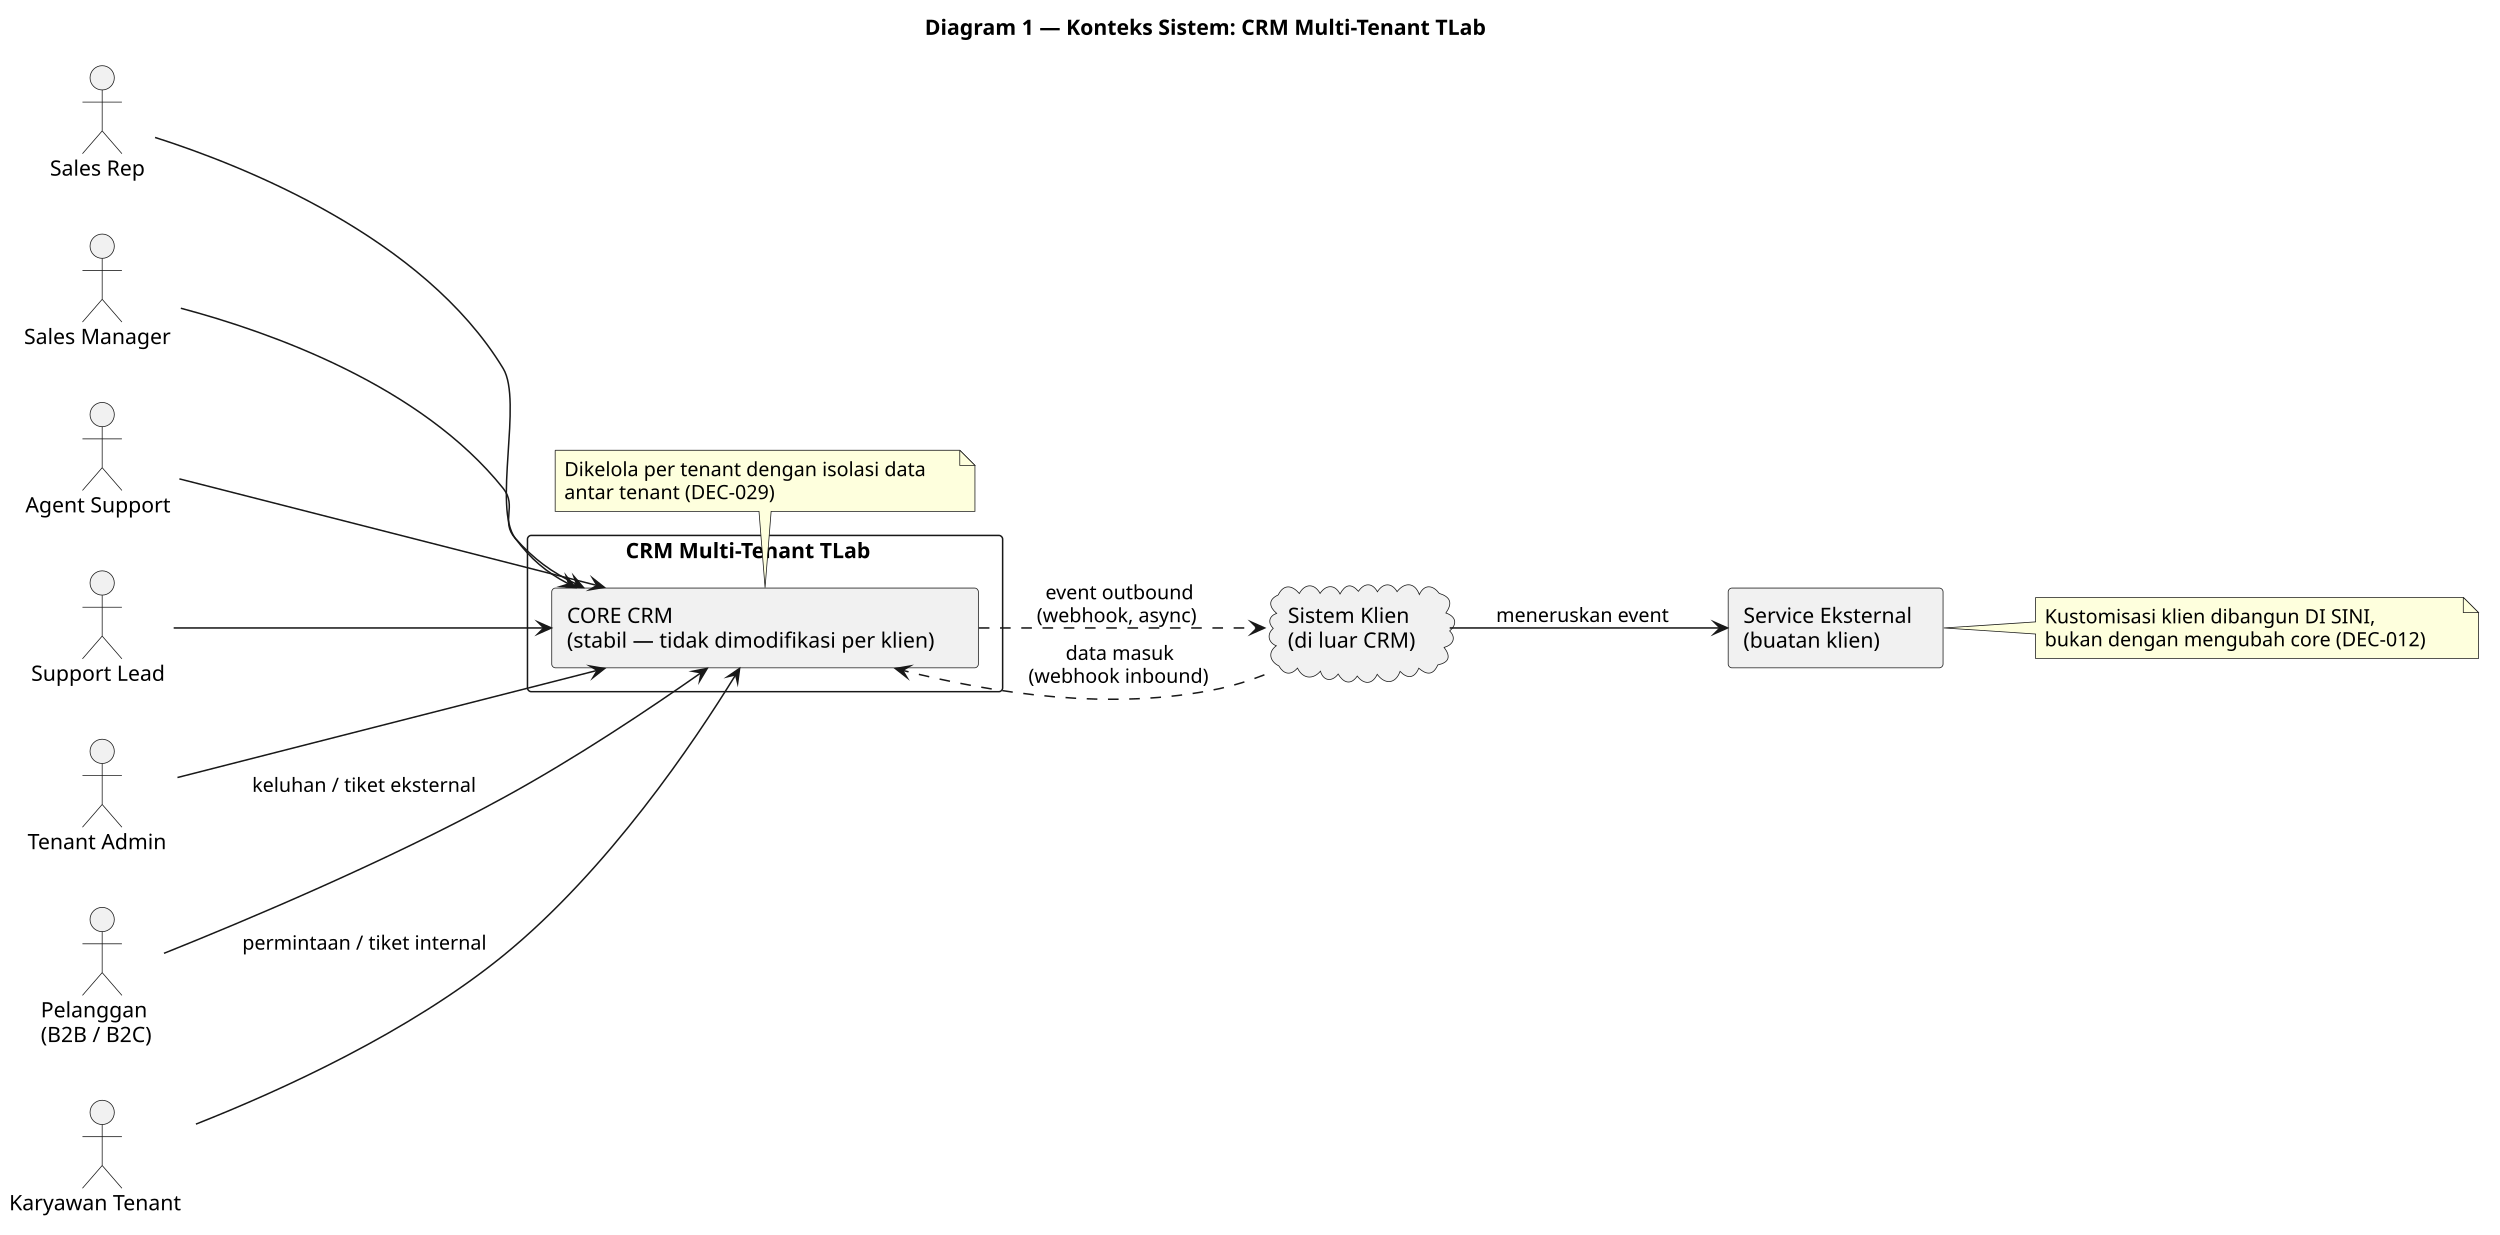
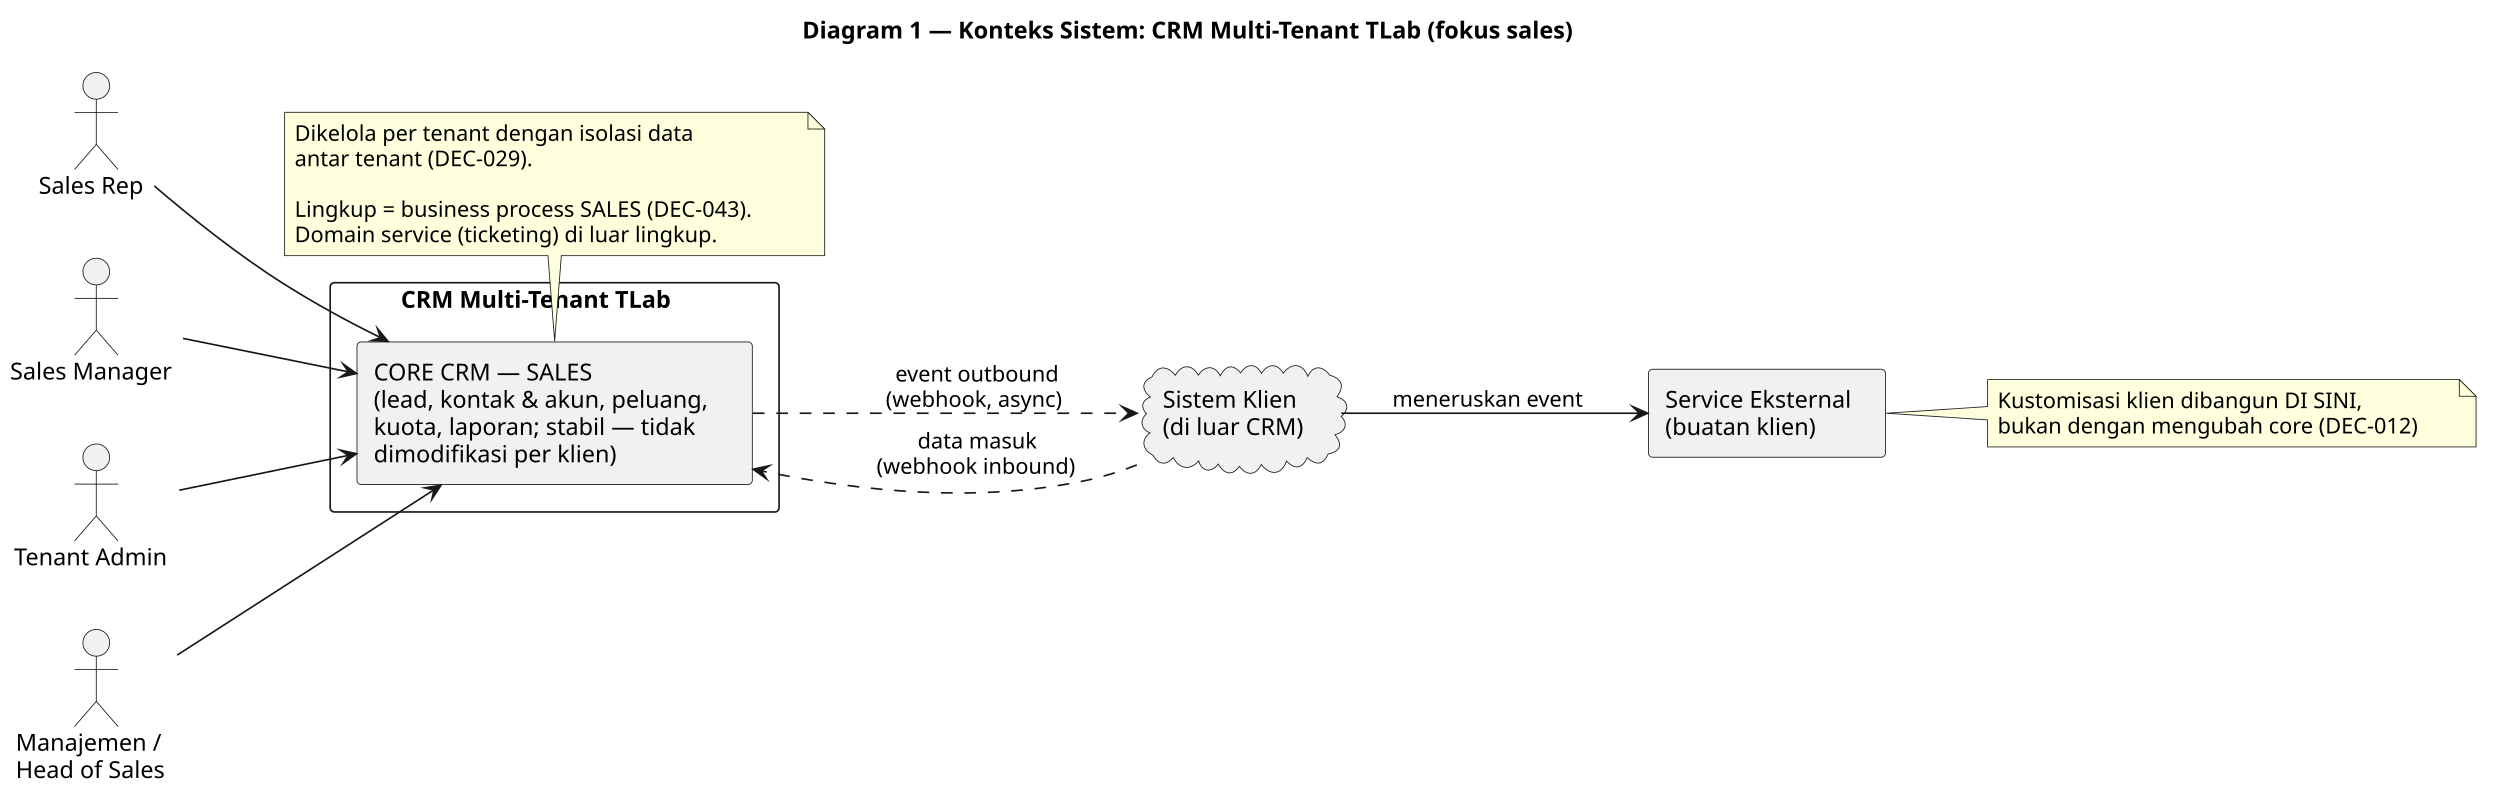
- <svg xmlns="http://www.w3.org/2000/svg" version="1.1" data-diagram-type="DESCRIPTION" style="width:1648px;height:814px;background:#FFFFFF;" width="1648px" height="814px" viewBox="0 0 1648 814" zoomAndPan="magnify" preserveAspectRatio="none" contentStyleType="text/css">
+ <svg xmlns="http://www.w3.org/2000/svg" version="1.1" data-diagram-type="DESCRIPTION" style="width:1494px;height:481px;background:#FFFFFF;" width="1494px" height="481px" viewBox="0 0 1494 481" zoomAndPan="magnify" preserveAspectRatio="none" contentStyleType="text/css">
  <defs />
  <g font-family="sans-serif" lengthAdjust="spacing">
    <g class="title" data-source-line="1">
-       <text x="609.61" y="22.995" fill="#000" font-size="14" textLength="422.584" font-weight="700">Diagram 1 — Konteks Sistem: CRM Multi-Tenant TLab</text>
+       <text x="479.419" y="22.995" fill="#000" font-size="14" textLength="528.855" font-weight="700">Diagram 1 — Konteks Sistem: CRM Multi-Tenant TLab (fokus sales)</text>
    </g>
-     <g class="cluster" data-qualified-name="CRMBOUND" id="ent0008" data-source-line="15">
-       <rect x="347.71" y="352.947" width="313.23" height="103" fill="none" style="stroke:#181818;stroke-width:1;" rx="2.5" ry="2.5" />
-       <text x="412.429" y="367.942" fill="#000" font-size="14" textLength="183.791" font-weight="700">CRM Multi-Tenant TLab</text>
+     <g class="cluster" data-qualified-name="CRMBOUND" id="ent0005" data-source-line="12">
+       <rect x="197.33" y="168.947" width="268.25" height="137" fill="none" style="stroke:#181818;stroke-width:1;" rx="2.5" ry="2.5" />
+       <text x="239.559" y="183.942" fill="#000" font-size="14" textLength="183.791" font-weight="700">CRM Multi-Tenant TLab</text>
    </g>
-     <g class="entity" data-qualified-name="CRMBOUND.CORE" id="ent0009" data-source-line="16">
-       <rect x="363.71" y="387.647" width="281.229" height="52.594" fill="#F1F1F1" style="stroke:#181818;stroke-width:0.5;" rx="2.5" ry="2.5" />
-       <text x="373.71" y="410.642" fill="#000" font-size="14" textLength="75.4">CORE CRM</text>
-       <text x="373.71" y="426.939" fill="#000" font-size="14" textLength="261.229">(stabil — tidak dimodifikasi per klien)</text>
+     <g class="entity" data-qualified-name="CRMBOUND.CORE" id="ent0006" data-source-line="13">
+       <rect x="213.33" y="204.357" width="236.255" height="85.188" fill="#F1F1F1" style="stroke:#181818;stroke-width:0.5;" rx="2.5" ry="2.5" />
+       <text x="223.33" y="227.352" fill="#000" font-size="14" textLength="142.297">CORE CRM — SALES</text>
+       <text x="223.33" y="243.649" fill="#000" font-size="14" textLength="216.255">(lead, kontak &amp; akun, peluang,</text>
+       <text x="223.33" y="259.946" fill="#000" font-size="14" textLength="206.691">kuota, laporan; stabil — tidak</text>
+       <text x="223.33" y="276.243" fill="#000" font-size="14" textLength="155.436">dimodifikasi per klien)</text>
    </g>
    <g class="entity" data-qualified-name="SR" id="ent0001" data-source-line="7">
-       <ellipse cx="67.36" cy="51.297" rx="8" ry="8" fill="#F1F1F1" style="stroke:#181818;stroke-width:0.5;" />
-       <path d="M67.36,59.297 L67.36,86.297 M54.36,67.297 L80.36,67.297 M67.36,86.297 L54.36,101.297 M67.36,86.297 L80.36,101.297" style="stroke:#181818;stroke-width:0.5;" fill="none" />
-       <text x="32.89" y="115.792" fill="#000" font-size="14" textLength="68.94">Sales Rep</text>
+       <ellipse cx="57.54" cy="51.297" rx="8" ry="8" fill="#F1F1F1" style="stroke:#181818;stroke-width:0.5;" />
+       <path d="M57.54,59.297 L57.54,86.297 M44.54,67.297 L70.54,67.297 M57.54,86.297 L44.54,101.297 M57.54,86.297 L70.54,101.297" style="stroke:#181818;stroke-width:0.5;" fill="none" />
+       <text x="23.07" y="115.792" fill="#000" font-size="14" textLength="68.94">Sales Rep</text>
    </g>
    <g class="entity" data-qualified-name="SM" id="ent0002" data-source-line="8">
-       <ellipse cx="67.36" cy="162.297" rx="8" ry="8" fill="#F1F1F1" style="stroke:#181818;stroke-width:0.5;" />
-       <path d="M67.36,170.297 L67.36,197.297 M54.36,178.297 L80.36,178.297 M67.36,197.297 L54.36,212.297 M67.36,197.297 L80.36,212.297" style="stroke:#181818;stroke-width:0.5;" fill="none" />
-       <text x="15.82" y="226.792" fill="#000" font-size="14" textLength="103.079">Sales Manager</text>
+       <ellipse cx="57.54" cy="162.297" rx="8" ry="8" fill="#F1F1F1" style="stroke:#181818;stroke-width:0.5;" />
+       <path d="M57.54,170.297 L57.54,197.297 M44.54,178.297 L70.54,178.297 M57.54,197.297 L44.54,212.297 M57.54,197.297 L70.54,212.297" style="stroke:#181818;stroke-width:0.5;" fill="none" />
+       <text x="6" y="226.792" fill="#000" font-size="14" textLength="103.079">Sales Manager</text>
    </g>
-     <g class="entity" data-qualified-name="AS" id="ent0003" data-source-line="9">
-       <ellipse cx="67.357" cy="273.297" rx="8" ry="8" fill="#F1F1F1" style="stroke:#181818;stroke-width:0.5;" />
-       <path d="M67.357,281.297 L67.357,308.297 M54.357,289.297 L80.357,289.297 M67.357,308.297 L54.357,323.297 M67.357,308.297 L80.357,323.297" style="stroke:#181818;stroke-width:0.5;" fill="none" />
-       <text x="16.74" y="337.792" fill="#000" font-size="14" textLength="101.233">Agent Support</text>
+     <g class="entity" data-qualified-name="TA" id="ent0003" data-source-line="9">
+       <ellipse cx="57.537" cy="273.297" rx="8" ry="8" fill="#F1F1F1" style="stroke:#181818;stroke-width:0.5;" />
+       <path d="M57.537,281.297 L57.537,308.297 M44.537,289.297 L70.537,289.297 M57.537,308.297 L44.537,323.297 M57.537,308.297 L70.537,323.297" style="stroke:#181818;stroke-width:0.5;" fill="none" />
+       <text x="8.39" y="337.792" fill="#000" font-size="14" textLength="98.294">Tenant Admin</text>
    </g>
-     <g class="entity" data-qualified-name="SL" id="ent0004" data-source-line="10">
-       <ellipse cx="67.356" cy="384.297" rx="8" ry="8" fill="#F1F1F1" style="stroke:#181818;stroke-width:0.5;" />
-       <path d="M67.356,392.297 L67.356,419.297 M54.356,400.297 L80.356,400.297 M67.356,419.297 L54.356,434.297 M67.356,419.297 L80.356,434.297" style="stroke:#181818;stroke-width:0.5;" fill="none" />
-       <text x="20.52" y="448.792" fill="#000" font-size="14" textLength="93.673">Support Lead</text>
+     <g class="entity" data-qualified-name="MG" id="ent0004" data-source-line="10">
+       <ellipse cx="57.542" cy="384.157" rx="8" ry="8" fill="#F1F1F1" style="stroke:#181818;stroke-width:0.5;" />
+       <path d="M57.542,392.157 L57.542,419.157 M44.542,400.157 L70.542,400.157 M57.542,419.157 L44.542,434.157 M57.542,419.157 L70.542,434.157" style="stroke:#181818;stroke-width:0.5;" fill="none" />
+       <text x="9.41" y="448.652" fill="#000" font-size="14" textLength="90.904">Manajemen /</text>
+       <text x="9.41" y="464.949" fill="#000" font-size="14" textLength="96.264">Head of Sales</text>
    </g>
-     <g class="entity" data-qualified-name="TA" id="ent0005" data-source-line="11">
-       <ellipse cx="67.357" cy="495.297" rx="8" ry="8" fill="#F1F1F1" style="stroke:#181818;stroke-width:0.5;" />
-       <path d="M67.357,503.297 L67.357,530.297 M54.357,511.297 L80.357,511.297 M67.357,530.297 L54.357,545.297 M67.357,530.297 L80.357,545.297" style="stroke:#181818;stroke-width:0.5;" fill="none" />
-       <text x="18.21" y="559.792" fill="#000" font-size="14" textLength="98.294">Tenant Admin</text>
+     <g class="entity" data-qualified-name="EXT" id="ent0007" data-source-line="16">
+       <path d="M688.467,225.229 C692.194,217.717 697.779,218.823 702.416,224.247 C706.037,217.552 712.412,217.453 716.087,224.192 C719.834,218.503 725.826,217.919 729.226,224.562 C732.55,218.518 736.351,217.128 741.38,222.791 C745.135,217.248 750.405,216.848 753.88,223.088 C757.522,217.344 763.134,216.746 766.844,223.015 C771.771,216.695 778.46,216.701 781.519,224.902 C784.884,217.807 790.546,218.707 794.621,224.16 C802.197,226.518 803.511,230.636 799.026,237.1 C805.5,239.333 806.921,244.203 801.505,248.928 C806.351,253.742 803.238,258.409 797.859,259.791 C802.391,265.789 801.23,269.71 793.683,271.342 C790.551,278.401 786.263,277.925 781.151,273.502 C778.305,280.24 773.686,280.651 768.824,275.612 C765.809,284.096 758.727,284.296 753.752,277.551 C750.502,284.447 744.93,284.361 740.589,278.693 C736.075,285.212 731.244,282.793 728,277.355 C724.1,282.593 718.298,282.205 716.334,275.468 C711.188,281.38 704.606,280.36 701.188,273.429 C696.705,278.563 692.122,277.548 688.902,271.979 C683.129,269.108 681.317,263.059 687.223,258.71 C681.913,256.674 680.84,251.021 685.193,247.27 C681.469,243.491 682.419,239.133 687.434,237.323 C682.606,233.229 681.543,228.319 688.467,225.229" style="stroke:#181818;stroke-width:0.5;" fill="#F1F1F1" />
+       <text x="694.83" y="243.652" fill="#000" font-size="14" textLength="86.707">Sistem Klien</text>
+       <text x="694.83" y="259.949" fill="#000" font-size="14" textLength="91.28">(di luar CRM)</text>
    </g>
-     <g class="entity" data-qualified-name="CUST" id="ent0006" data-source-line="12">
-       <ellipse cx="67.352" cy="606.147" rx="8" ry="8" fill="#F1F1F1" style="stroke:#181818;stroke-width:0.5;" />
-       <path d="M67.352,614.147 L67.352,641.147 M54.352,622.147 L80.352,622.147 M67.352,641.147 L54.352,656.147 M67.352,641.147 L80.352,656.147" style="stroke:#181818;stroke-width:0.5;" fill="none" />
-       <text x="26.88" y="670.642" fill="#000" font-size="14" textLength="73.623">Pelanggan</text>
-       <text x="26.88" y="686.939" fill="#000" font-size="14" textLength="80.944">(B2B / B2C)</text>
+     <g class="entity" data-qualified-name="SVC" id="ent0008" data-source-line="17">
+       <rect x="985.11" y="220.657" width="141.639" height="52.594" fill="#F1F1F1" style="stroke:#181818;stroke-width:0.5;" rx="2.5" ry="2.5" />
+       <text x="995.11" y="243.652" fill="#000" font-size="14" textLength="121.639">Service Eksternal</text>
+       <text x="995.11" y="259.949" fill="#000" font-size="14" textLength="98.027">(buatan klien)</text>
    </g>
-     <g class="entity" data-qualified-name="EMP" id="ent0007" data-source-line="13">
-       <ellipse cx="67.356" cy="733.297" rx="8" ry="8" fill="#F1F1F1" style="stroke:#181818;stroke-width:0.5;" />
-       <path d="M67.356,741.297 L67.356,768.297 M54.356,749.297 L80.356,749.297 M67.356,768.297 L54.356,783.297 M67.356,768.297 L80.356,783.297" style="stroke:#181818;stroke-width:0.5;" fill="none" />
-       <text x="6" y="797.792" fill="#000" font-size="14" textLength="122.712">Karyawan Tenant</text>
+     <g class="entity" data-qualified-name="GMN16" id="ent0017" data-source-line="28">
+       <path d="M1187.75,226.817 L1187.75,242.947 L1127.24,246.947 L1187.75,250.947 L1187.75,267.083 A0,0 0 0 0 1187.75,267.083 L1479.693,267.083 A0,0 0 0 0 1479.693,267.083 L1479.693,236.817 L1469.693,226.817 L1187.75,226.817 A0,0 0 0 0 1187.75,226.817" style="stroke:#181818;stroke-width:0.5;" fill="#FEFFDD" />
+       <path d="M1469.693,226.817 L1469.693,236.817 L1479.693,236.817 L1469.693,226.817" style="stroke:#181818;stroke-width:0.5;" fill="#FEFFDD" />
+       <text x="1193.75" y="243.884" fill="#000" font-size="13" textLength="230.179">Kustomisasi klien dibangun DI SINI,</text>
+       <text x="1193.75" y="259.017" fill="#000" font-size="13" textLength="270.943">bukan dengan mengubah core (DEC-012)</text>
    </g>
-     <g class="entity" data-qualified-name="EXT" id="ent0010" data-source-line="19">
-       <path d="M842.577,392.219 C846.304,384.707 851.889,385.813 856.526,391.237 C860.147,384.542 866.522,384.443 870.197,391.182 C873.944,385.493 879.936,384.909 883.336,391.552 C886.66,385.508 890.461,384.118 895.49,389.781 C899.245,384.238 904.515,383.838 907.99,390.078 C911.632,384.334 917.244,383.736 920.954,390.005 C925.881,383.685 932.57,383.691 935.629,391.892 C938.994,384.797 944.656,385.697 948.731,391.15 C956.307,393.508 957.621,397.626 953.136,404.09 C959.61,406.323 961.031,411.193 955.615,415.918 C960.461,420.732 957.348,425.399 951.969,426.781 C956.501,432.779 955.34,436.7 947.793,438.332 C944.661,445.391 940.373,444.915 935.261,440.492 C932.415,447.23 927.796,447.641 922.934,442.602 C919.919,451.086 912.837,451.286 907.862,444.541 C904.612,451.437 899.04,451.351 894.699,445.683 C890.185,452.202 885.354,449.783 882.11,444.345 C878.21,449.583 872.408,449.195 870.444,442.458 C865.298,448.37 858.716,447.35 855.298,440.419 C850.815,445.553 846.232,444.538 843.012,438.969 C837.239,436.098 835.427,430.049 841.333,425.7 C836.023,423.664 834.95,418.011 839.303,414.26 C835.579,410.481 836.529,406.123 841.544,404.313 C836.716,400.219 835.653,395.309 842.577,392.219" style="stroke:#181818;stroke-width:0.5;" fill="#F1F1F1" />
-       <text x="848.94" y="410.642" fill="#000" font-size="14" textLength="86.707">Sistem Klien</text>
-       <text x="848.94" y="426.939" fill="#000" font-size="14" textLength="91.28">(di luar CRM)</text>
+     <g class="entity" data-qualified-name="GMN19" id="ent0020" data-source-line="33">
+       <path d="M170.08,67.117 L170.08,152.781 A0,0 0 0 0 170.08,152.781 L327.46,152.781 L331.46,203.867 L335.46,152.781 L492.835,152.781 A0,0 0 0 0 492.835,152.781 L492.835,77.117 L482.835,67.117 L170.08,67.117 A0,0 0 0 0 170.08,67.117" style="stroke:#181818;stroke-width:0.5;" fill="#FEFFDD" />
+       <path d="M482.835,67.117 L482.835,77.117 L492.835,77.117 L482.835,67.117" style="stroke:#181818;stroke-width:0.5;" fill="#FEFFDD" />
+       <text x="176.08" y="84.184" fill="#000" font-size="13" textLength="255.715">Dikelola per tenant dengan isolasi data</text>
+       <text x="176.08" y="99.317" fill="#000" font-size="13" textLength="156.597">antar tenant (DEC-029).</text>
+       <text x="176.08" y="114.449" fill="#000" font-size="13"> </text>
+       <text x="176.08" y="129.582" fill="#000" font-size="13" textLength="301.755">Lingkup = business process SALES (DEC-043).</text>
+       <text x="176.08" y="144.715" fill="#000" font-size="13" textLength="273.292">Domain service (ticketing) di luar lingkup.</text>
    </g>
-     <g class="entity" data-qualified-name="SVC" id="ent0011" data-source-line="20">
-       <rect x="1139.22" y="387.647" width="141.639" height="52.594" fill="#F1F1F1" style="stroke:#181818;stroke-width:0.5;" rx="2.5" ry="2.5" />
-       <text x="1149.22" y="410.642" fill="#000" font-size="14" textLength="121.639">Service Eksternal</text>
-       <text x="1149.22" y="426.939" fill="#000" font-size="14" textLength="98.027">(buatan klien)</text>
+     <g class="link" data-entity-1="ent0001" data-entity-2="ent0006" id="lnk9" data-source-line="19" data-link-type="dependency">
+       <path d="M92.2,111.127 C113.59,129.447 142.38,152.567 170.08,169.947 C189.44,182.097 206.515,191.446 227.405,201.746" style="stroke:#181818;stroke-width:1;" fill="none" id="SR-to-CORE" />
+       <polygon points="231.89,203.957,225.587,196.389,227.405,201.746,222.049,203.564,231.89,203.957" fill="#181818" style="stroke:#181818;stroke-width:1;stroke-linejoin:miter;stroke-miterlimit:10;" />
    </g>
-     <g class="entity" data-qualified-name="GMN22" id="ent0023" data-source-line="34">
-       <path d="M1341.86,393.817 L1341.86,409.947 L1281.35,413.947 L1341.86,417.947 L1341.86,434.083 A0,0 0 0 0 1341.86,434.083 L1633.803,434.083 A0,0 0 0 0 1633.803,434.083 L1633.803,403.817 L1623.803,393.817 L1341.86,393.817 A0,0 0 0 0 1341.86,393.817" style="stroke:#181818;stroke-width:0.5;" fill="#FEFFDD" />
-       <path d="M1623.803,393.817 L1623.803,403.817 L1633.803,403.817 L1623.803,393.817" style="stroke:#181818;stroke-width:0.5;" fill="#FEFFDD" />
-       <text x="1347.86" y="410.884" fill="#000" font-size="13" textLength="230.179">Kustomisasi klien dibangun DI SINI,</text>
-       <text x="1347.86" y="426.017" fill="#000" font-size="13" textLength="270.943">bukan dengan mengubah core (DEC-012)</text>
+     <g class="link" data-entity-1="ent0002" data-entity-2="ent0006" id="lnk10" data-source-line="20" data-link-type="dependency">
+       <path d="M109.37,202.227 C138.65,208.157 171.849,214.865 208.149,222.215" style="stroke:#181818;stroke-width:1;" fill="none" id="SM-to-CORE" />
+       <polygon points="213.05,223.207,205.023,217.5,208.149,222.215,203.435,225.341,213.05,223.207" fill="#181818" style="stroke:#181818;stroke-width:1;stroke-linejoin:miter;stroke-miterlimit:10;" />
    </g>
-     <g class="entity" data-qualified-name="GMN25" id="ent0026" data-source-line="39">
-       <path d="M365.97,296.817 L365.97,337.083 A0,0 0 0 0 365.97,337.083 L500.33,337.083 L504.33,387.427 L508.33,337.083 L642.685,337.083 A0,0 0 0 0 642.685,337.083 L642.685,306.817 L632.685,296.817 L365.97,296.817 A0,0 0 0 0 365.97,296.817" style="stroke:#181818;stroke-width:0.5;" fill="#FEFFDD" />
-       <path d="M632.685,296.817 L632.685,306.817 L642.685,306.817 L632.685,296.817" style="stroke:#181818;stroke-width:0.5;" fill="#FEFFDD" />
-       <text x="371.97" y="313.884" fill="#000" font-size="13" textLength="255.715">Dikelola per tenant dengan isolasi data</text>
-       <text x="371.97" y="329.017" fill="#000" font-size="13" textLength="152.464">antar tenant (DEC-029)</text>
+     <g class="link" data-entity-1="ent0003" data-entity-2="ent0006" id="lnk11" data-source-line="21" data-link-type="dependency">
+       <path d="M107.15,292.937 C136.71,286.847 170.923,279.806 208.143,272.136" style="stroke:#181818;stroke-width:1;" fill="none" id="TA-to-CORE" />
+       <polygon points="213.04,271.127,203.418,269.026,208.143,272.136,205.033,276.861,213.04,271.127" fill="#181818" style="stroke:#181818;stroke-width:1;stroke-linejoin:miter;stroke-miterlimit:10;" />
    </g>
-     <g class="link" data-entity-1="ent0001" data-entity-2="ent0009" id="lnk12" data-source-line="22" data-link-type="dependency">
-       <path d="M102.22,90.607 C160.62,109.247 279.09,156.207 331.71,242.947 C344.65,264.277 324.65,335.057 339.71,354.947 C350.1,368.667 359.55,376.87 374.85,384.96" style="stroke:#181818;stroke-width:1;" fill="none" id="SR-to-CORE" />
-       <polygon points="379.27,387.297,373.184,379.554,374.85,384.96,369.444,386.626,379.27,387.297" fill="#181818" style="stroke:#181818;stroke-width:1;stroke-linejoin:miter;stroke-miterlimit:10;" />
+     <g class="link" data-entity-1="ent0004" data-entity-2="ent0006" id="lnk12" data-source-line="22" data-link-type="dependency">
+       <path d="M105.9,391.467 C149.5,363.407 210.416,324.213 259.316,292.733" style="stroke:#181818;stroke-width:1;" fill="none" id="MG-to-CORE" />
+       <polygon points="263.52,290.027,253.787,291.535,259.316,292.733,258.118,298.262,263.52,290.027" fill="#181818" style="stroke:#181818;stroke-width:1;stroke-linejoin:miter;stroke-miterlimit:10;" />
    </g>
-     <g class="link" data-entity-1="ent0002" data-entity-2="ent0009" id="lnk13" data-source-line="23" data-link-type="dependency">
-       <path d="M119.21,203.197 C179.18,219.157 277.54,254.277 331.71,321.947 C341.14,333.727 329.63,343.717 339.71,354.947 C352.01,368.657 363.233,377.023 380.063,385.103" style="stroke:#181818;stroke-width:1;" fill="none" id="SM-to-CORE" />
-       <polygon points="384.57,387.267,378.188,379.766,380.063,385.103,374.725,386.978,384.57,387.267" fill="#181818" style="stroke:#181818;stroke-width:1;stroke-linejoin:miter;stroke-miterlimit:10;" />
+     <g class="link" data-entity-1="ent0006" data-entity-2="ent0007" id="lnk13" data-source-line="24" data-link-type="dependency">
+       <path d="M449.91,246.947 C525.05,246.947 614.38,246.947 674.55,246.947" style="stroke:#181818;stroke-width:1;stroke-dasharray:7,7;" fill="none" id="CORE-to-EXT" />
+       <polygon points="679.55,246.947,670.55,242.947,674.55,246.947,670.55,250.947,679.55,246.947" fill="#181818" style="stroke:#181818;stroke-width:1;stroke-linejoin:miter;stroke-miterlimit:10;" />
+       <text x="535.03" y="228.014" fill="#000" font-size="13" textLength="103.384">event outbound</text>
+       <text x="529.33" y="243.147" fill="#000" font-size="13" textLength="114.785">(webhook, async)</text>
    </g>
-     <g class="link" data-entity-1="ent0003" data-entity-2="ent0009" id="lnk14" data-source-line="24" data-link-type="dependency">
-       <path d="M118.25,315.677 C186.2,333.017 304.685,363.261 393.485,385.921" style="stroke:#181818;stroke-width:1;" fill="none" id="AS-to-CORE" />
-       <polygon points="398.33,387.157,390.598,381.056,393.485,385.921,388.62,388.807,398.33,387.157" fill="#181818" style="stroke:#181818;stroke-width:1;stroke-linejoin:miter;stroke-miterlimit:10;" />
+     <g class="link" data-entity-1="ent0007" data-entity-2="ent0006" id="lnk14" data-source-line="25" data-link-type="dependency">
+       <path d="M679.39,277.837 C669.73,281.597 659.67,284.857 649.83,286.947 C584.38,300.887 515.127,293.858 454.967,281.438" style="stroke:#181818;stroke-width:1;stroke-dasharray:7,7;" fill="none" id="EXT-to-CORE" />
+       <polygon points="450.07,280.427,458.075,286.164,454.967,281.438,459.693,278.329,450.07,280.427" fill="#181818" style="stroke:#181818;stroke-width:1;stroke-linejoin:miter;stroke-miterlimit:10;" />
+       <text x="548.348" y="268.014" fill="#000" font-size="13" textLength="76.584">data masuk</text>
+       <text x="523.83" y="283.147" fill="#000" font-size="13" textLength="125.62">(webhook inbound)</text>
    </g>
-     <g class="link" data-entity-1="ent0004" data-entity-2="ent0009" id="lnk15" data-source-line="25" data-link-type="dependency">
-       <path d="M114.49,413.947 C173.31,413.947 272.65,413.947 358.45,413.947" style="stroke:#181818;stroke-width:1;" fill="none" id="SL-to-CORE" />
-       <polygon points="363.45,413.947,354.45,409.947,358.45,413.947,354.45,417.947,363.45,413.947" fill="#181818" style="stroke:#181818;stroke-width:1;stroke-linejoin:miter;stroke-miterlimit:10;" />
-     </g>
-     <g class="link" data-entity-1="ent0005" data-entity-2="ent0009" id="lnk16" data-source-line="26" data-link-type="dependency">
-       <path d="M116.99,512.537 C184.71,495.257 304.315,464.733 393.695,441.923" style="stroke:#181818;stroke-width:1;" fill="none" id="TA-to-CORE" />
-       <polygon points="398.54,440.687,388.83,439.037,393.695,441.923,390.809,446.788,398.54,440.687" fill="#181818" style="stroke:#181818;stroke-width:1;stroke-linejoin:miter;stroke-miterlimit:10;" />
-     </g>
-     <g class="link" data-entity-1="ent0007" data-entity-2="ent0009" id="lnk17" data-source-line="27" data-link-type="dependency">
-       <path d="M129.16,741.017 C185.52,718.757 269.76,680.407 331.71,629.947 C400.97,573.537 457.778,488.934 484.938,444.844" style="stroke:#181818;stroke-width:1;" fill="none" id="EMP-to-CORE" />
-       <polygon points="487.56,440.587,479.434,446.152,484.938,444.844,486.245,450.348,487.56,440.587" fill="#181818" style="stroke:#181818;stroke-width:1;stroke-linejoin:miter;stroke-miterlimit:10;" />
-       <text x="159.71" y="626.014" fill="#000" font-size="13" textLength="171.596">permintaan / tiket internal</text>
-     </g>
-     <g class="link" data-entity-1="ent0006" data-entity-2="ent0009" id="lnk18" data-source-line="28" data-link-type="dependency">
-       <path d="M108.1,628.427 C160.49,607.447 254.98,567.847 331.71,525.947 C379.8,499.697 428.046,467.367 462.116,443.487" style="stroke:#181818;stroke-width:1;" fill="none" id="CUST-to-CORE" />
-       <polygon points="466.21,440.617,456.544,442.507,462.116,443.487,461.136,449.058,466.21,440.617" fill="#181818" style="stroke:#181818;stroke-width:1;stroke-linejoin:miter;stroke-miterlimit:10;" />
-       <text x="166.21" y="522.014" fill="#000" font-size="13" textLength="158.488">keluhan / tiket eksternal</text>
-     </g>
-     <g class="link" data-entity-1="ent0009" data-entity-2="ent0010" id="lnk19" data-source-line="30" data-link-type="dependency">
-       <path d="M645.22,413.947 C709.98,413.947 778.49,413.947 828.62,413.947" style="stroke:#181818;stroke-width:1;stroke-dasharray:7,7;" fill="none" id="CORE-to-EXT" />
-       <polygon points="833.62,413.947,824.62,409.947,828.62,413.947,824.62,417.947,833.62,413.947" fill="#181818" style="stroke:#181818;stroke-width:1;stroke-linejoin:miter;stroke-miterlimit:10;" />
-       <text x="689.14" y="395.014" fill="#000" font-size="13" textLength="103.384">event outbound</text>
-       <text x="683.44" y="410.147" fill="#000" font-size="13" textLength="114.785">(webhook, async)</text>
-     </g>
-     <g class="link" data-entity-1="ent0010" data-entity-2="ent0009" id="lnk20" data-source-line="31" data-link-type="dependency">
-       <path d="M833.5,444.837 C823.84,448.597 813.77,451.857 803.94,453.947 C732.57,469.147 655.167,457.133 595.077,441.933" style="stroke:#181818;stroke-width:1;stroke-dasharray:7,7;" fill="none" id="EXT-to-CORE" />
-       <polygon points="590.23,440.707,597.974,446.792,595.077,441.933,599.936,439.036,590.23,440.707" fill="#181818" style="stroke:#181818;stroke-width:1;stroke-linejoin:miter;stroke-miterlimit:10;" />
-       <text x="702.458" y="435.014" fill="#000" font-size="13" textLength="76.584">data masuk</text>
-       <text x="677.94" y="450.147" fill="#000" font-size="13" textLength="125.62">(webhook inbound)</text>
-     </g>
-     <g class="link" data-entity-1="ent0010" data-entity-2="ent0011" id="lnk21" data-source-line="32" data-link-type="dependency">
-       <path d="M955.65,413.947 C1007.91,413.947 1078.7,413.947 1133.77,413.947" style="stroke:#181818;stroke-width:1;" fill="none" id="EXT-to-SVC" />
-       <polygon points="1138.77,413.947,1129.77,409.947,1133.77,413.947,1129.77,417.947,1138.77,413.947" fill="#181818" style="stroke:#181818;stroke-width:1;stroke-linejoin:miter;stroke-miterlimit:10;" />
-       <text x="986.22" y="410.014" fill="#000" font-size="13" textLength="122.148">meneruskan event</text>
+     <g class="link" data-entity-1="ent0007" data-entity-2="ent0008" id="lnk15" data-source-line="26" data-link-type="dependency">
+       <path d="M801.54,246.947 C853.81,246.947 924.6,246.947 979.66,246.947" style="stroke:#181818;stroke-width:1;" fill="none" id="EXT-to-SVC" />
+       <polygon points="984.66,246.947,975.66,242.947,979.66,246.947,975.66,250.947,984.66,246.947" fill="#181818" style="stroke:#181818;stroke-width:1;stroke-linejoin:miter;stroke-miterlimit:10;" />
+       <text x="832.11" y="243.014" fill="#000" font-size="13" textLength="122.148">meneruskan event</text>
    </g>
  </g>
</svg>
